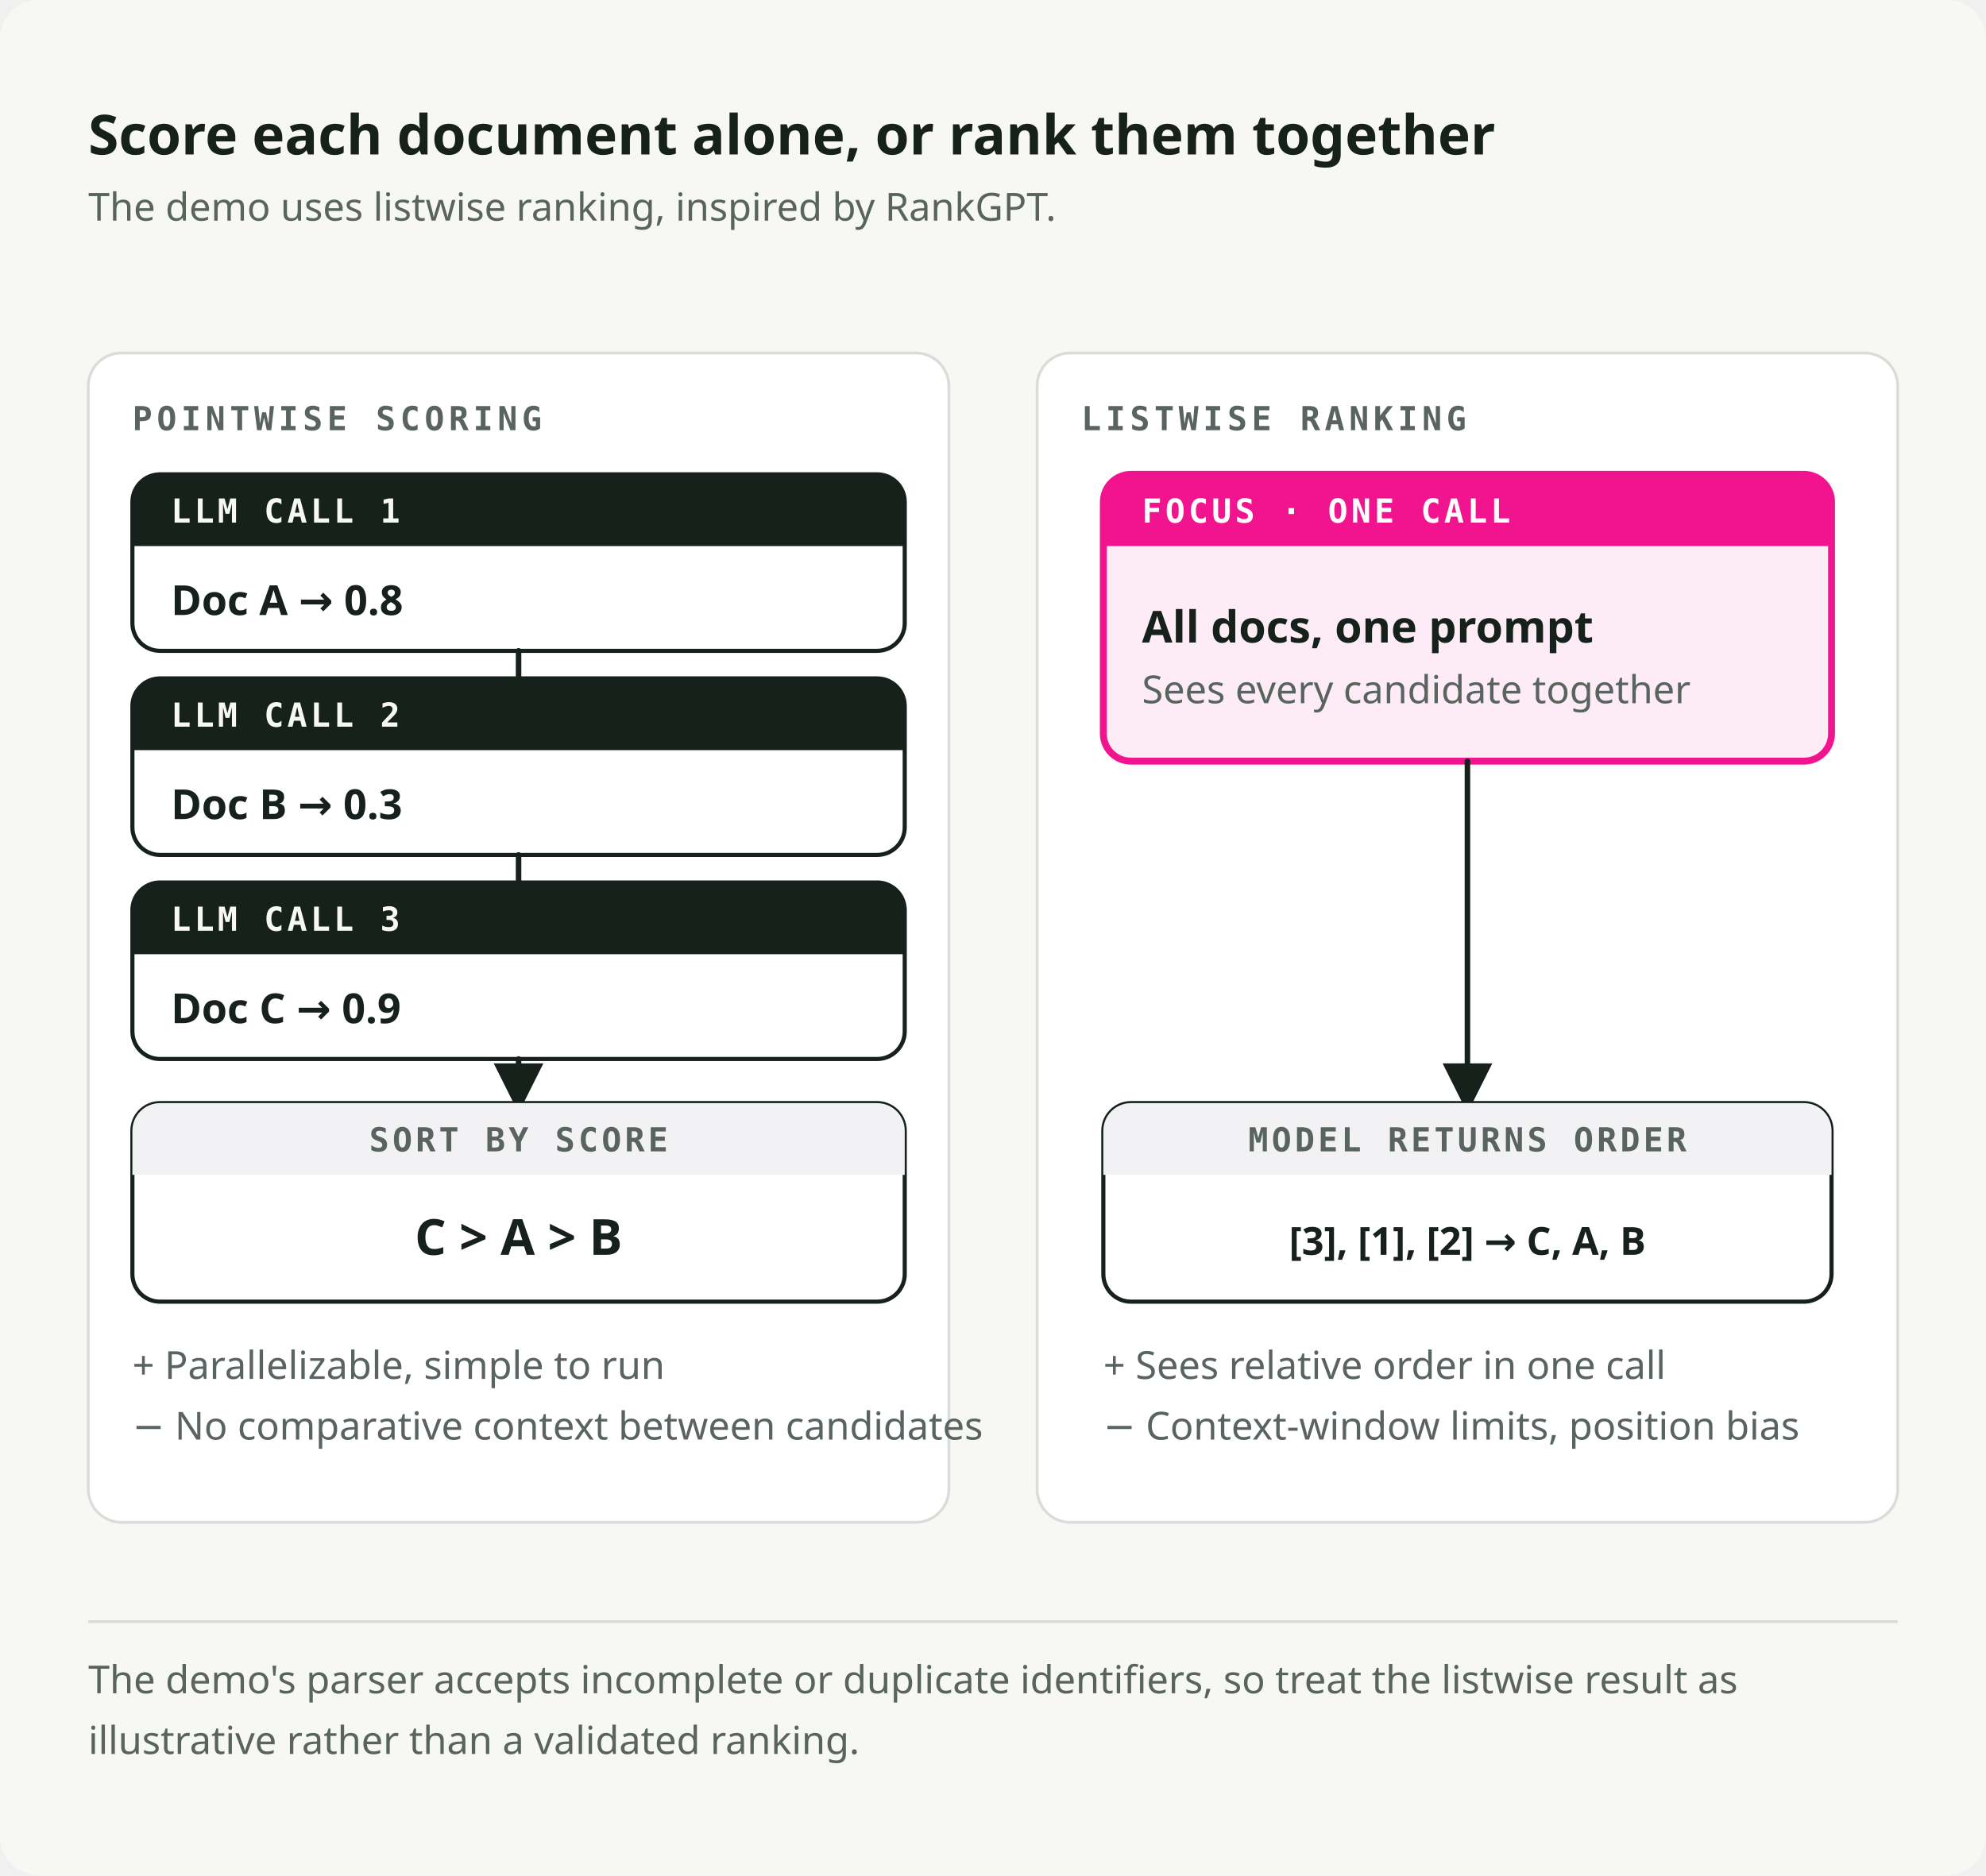
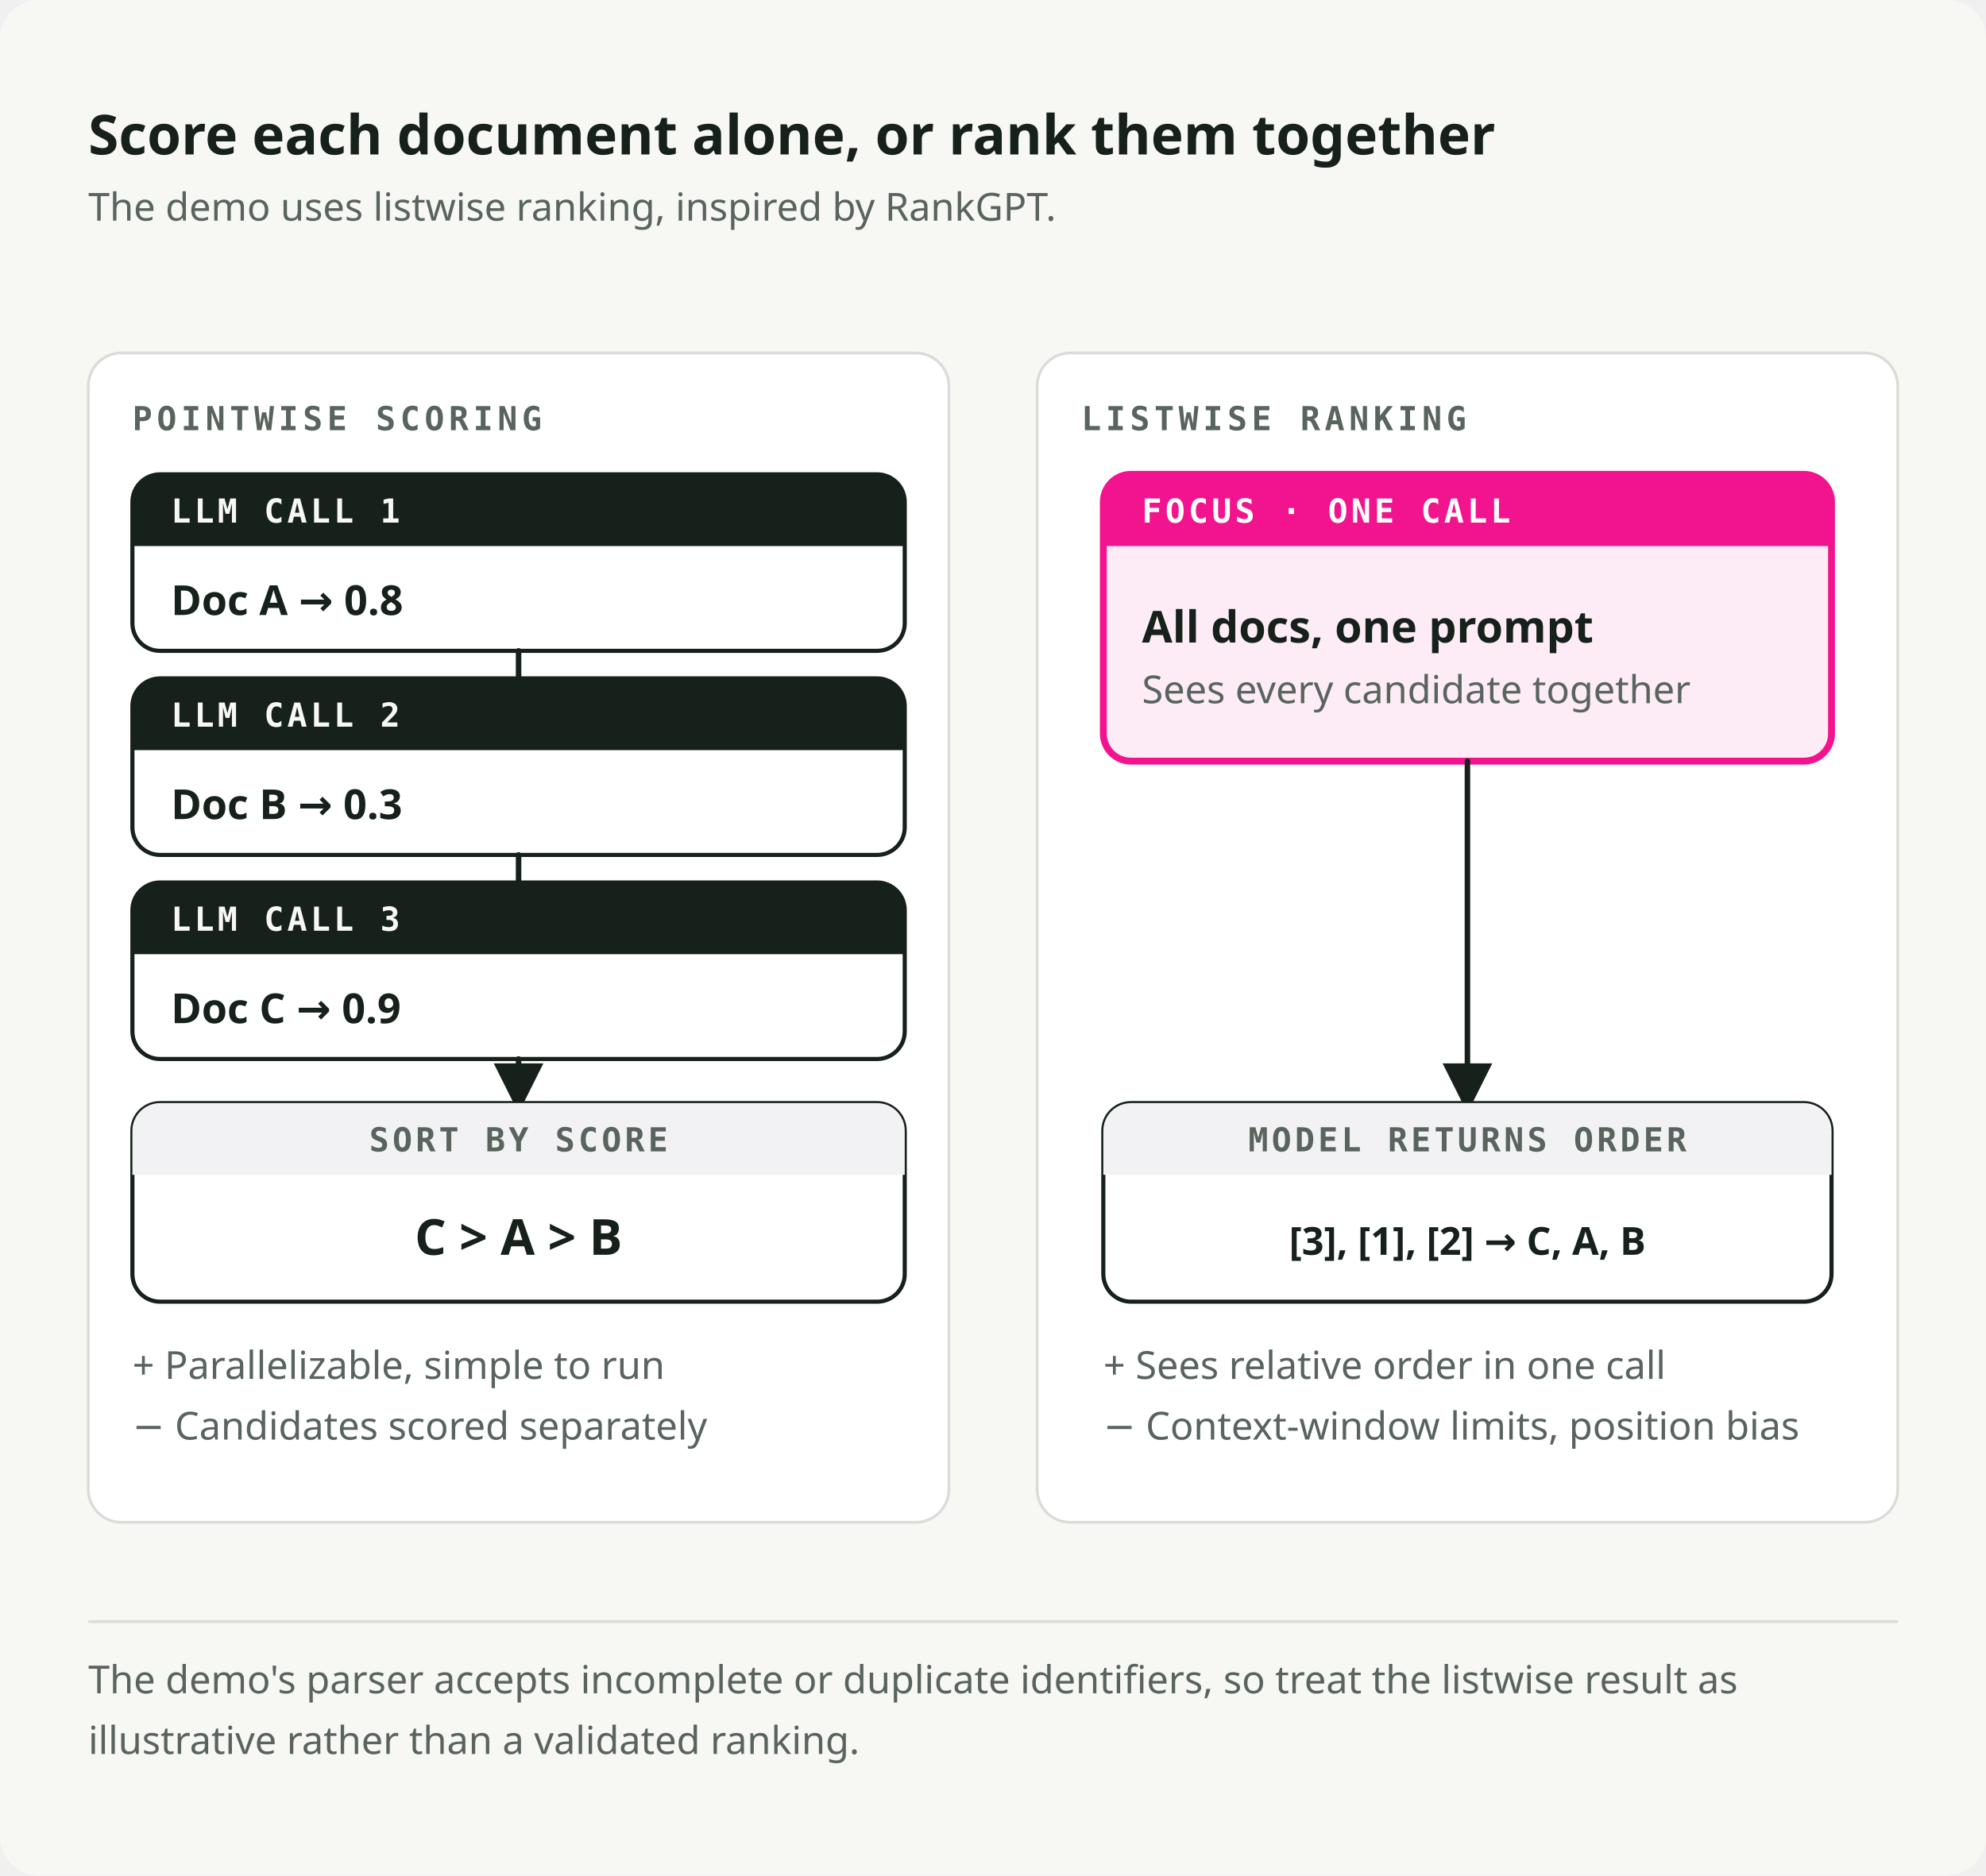
<svg xmlns="http://www.w3.org/2000/svg" viewBox="0 0 720 680" role="img" preserveAspectRatio="xMidYMid meet" data-visual-system="byte-diagram-v2" data-direction="B" data-theme="light" aria-labelledby="llmrerank-title llmrerank-desc" shape-rendering="geometricPrecision" text-rendering="geometricPrecision">
  <style data-visual-system="byte-diagram-v2">* { animation: none !important; }</style>
  <defs>
    <marker id="llmrerank-arrow-flow" viewBox="0 0 10 10" refX="8" refY="5" markerWidth="9" markerHeight="9" orient="auto-start-reverse">
      <path d="M0 0 10 5 0 10Z" fill="#17211B" />
    </marker>
    <marker id="llmrerank-arrow-fail" viewBox="0 0 10 10" refX="8" refY="5" markerWidth="9" markerHeight="9" orient="auto-start-reverse">
      <path d="M0 0 10 5 0 10Z" fill="#F2148E" />
    </marker>
  </defs>
  <rect width="720" height="680" rx="14" fill="#F7F7F4" />
  <text x="32" y="56" font-family="Space Grotesk, IBM Plex Sans, ui-sans-serif, system-ui, sans-serif" font-size="20" font-weight="700" fill="#17211B">Score each document alone, or rank them together</text>
  <text x="32" y="80" font-family="IBM Plex Sans, ui-sans-serif, system-ui, sans-serif" font-size="14" font-weight="400" fill="#59645E">The demo uses listwise ranking, inspired by RankGPT.</text>
  <rect x="32" y="128" width="312" height="424" rx="12" fill="#FFFFFF" stroke="#D8DDD9" stroke-width="1" />
  <text x="48" y="156" font-family="IBM Plex Mono, ui-monospace, SFMono-Regular, Menlo, monospace" font-size="12" font-weight="600" fill="#59645E" letter-spacing="1.6">POINTWISE SCORING</text>
  <rect x="376" y="128" width="312" height="424" rx="12" fill="#FFFFFF" stroke="#D8DDD9" stroke-width="1" />
  <text x="392" y="156" font-family="IBM Plex Mono, ui-monospace, SFMono-Regular, Menlo, monospace" font-size="12" font-weight="600" fill="#59645E" letter-spacing="1.6">LISTWISE RANKING</text>
  <path d="M58 172h260a10 10 0 0 1 10 10v44a10 10 0 0 1 -10 10h-260a10 10 0 0 1 -10 -10v-44a10 10 0 0 1 10 -10Z" fill="#FFFFFF" stroke="#17211B" stroke-width="1.5" />
  <path d="M58 172h260a10 10 0 0 1 10 10v16a0 0 0 0 1 -0 0h-280a0 0 0 0 1 -0 -0v-16a10 10 0 0 1 10 -10Z" fill="#17211B" />
  <text x="62" y="189.5" font-family="IBM Plex Mono, ui-monospace, SFMono-Regular, Menlo, monospace" font-size="12" font-weight="600" fill="#F7F7F4" letter-spacing="1.2">LLM CALL 1</text>
  <text x="62" y="223" font-family="Space Grotesk, IBM Plex Sans, ui-sans-serif, system-ui, sans-serif" font-size="15" font-weight="600" fill="#17211B">Doc A → 0.8</text>
  <path d="M188 236v10" fill="none" stroke="#17211B" stroke-width="2" stroke-linecap="round" stroke-linejoin="round" />
  <path d="M58 246h260a10 10 0 0 1 10 10v44a10 10 0 0 1 -10 10h-260a10 10 0 0 1 -10 -10v-44a10 10 0 0 1 10 -10Z" fill="#FFFFFF" stroke="#17211B" stroke-width="1.5" />
  <path d="M58 246h260a10 10 0 0 1 10 10v16a0 0 0 0 1 -0 0h-280a0 0 0 0 1 -0 -0v-16a10 10 0 0 1 10 -10Z" fill="#17211B" />
  <text x="62" y="263.5" font-family="IBM Plex Mono, ui-monospace, SFMono-Regular, Menlo, monospace" font-size="12" font-weight="600" fill="#F7F7F4" letter-spacing="1.2">LLM CALL 2</text>
  <text x="62" y="297" font-family="Space Grotesk, IBM Plex Sans, ui-sans-serif, system-ui, sans-serif" font-size="15" font-weight="600" fill="#17211B">Doc B → 0.3</text>
  <path d="M188 310v10" fill="none" stroke="#17211B" stroke-width="2" stroke-linecap="round" stroke-linejoin="round" />
  <path d="M58 320h260a10 10 0 0 1 10 10v44a10 10 0 0 1 -10 10h-260a10 10 0 0 1 -10 -10v-44a10 10 0 0 1 10 -10Z" fill="#FFFFFF" stroke="#17211B" stroke-width="1.5" />
  <path d="M58 320h260a10 10 0 0 1 10 10v16a0 0 0 0 1 -0 0h-280a0 0 0 0 1 -0 -0v-16a10 10 0 0 1 10 -10Z" fill="#17211B" />
  <text x="62" y="337.5" font-family="IBM Plex Mono, ui-monospace, SFMono-Regular, Menlo, monospace" font-size="12" font-weight="600" fill="#F7F7F4" letter-spacing="1.2">LLM CALL 3</text>
  <text x="62" y="371" font-family="Space Grotesk, IBM Plex Sans, ui-sans-serif, system-ui, sans-serif" font-size="15" font-weight="600" fill="#17211B">Doc C → 0.9</text>
  <path d="M188 384v16" fill="none" stroke="#17211B" stroke-width="2" stroke-linecap="round" stroke-linejoin="round" marker-end="url(#llmrerank-arrow-flow)" />
  <path d="M58 400h260a10 10 0 0 1 10 10v52a10 10 0 0 1 -10 10h-260a10 10 0 0 1 -10 -10v-52a10 10 0 0 1 10 -10Z" fill="#FFFFFF" stroke="#17211B" stroke-width="1.5" />
  <path d="M58 400h260a10 10 0 0 1 10 10v16a0 0 0 0 1 -0 0h-280a0 0 0 0 1 -0 -0v-16a10 10 0 0 1 10 -10Z" fill="#F2F2F5" />
  <text x="188" y="417.5" font-family="IBM Plex Mono, ui-monospace, SFMono-Regular, Menlo, monospace" font-size="12" font-weight="600" fill="#59645E" text-anchor="middle" letter-spacing="1.2">SORT BY SCORE</text>
  <text x="188" y="455" font-family="Space Grotesk, IBM Plex Sans, ui-sans-serif, system-ui, sans-serif" font-size="18" font-weight="600" fill="#17211B" text-anchor="middle">C &gt; A &gt; B</text>
  <text x="48" y="500" font-family="IBM Plex Sans, ui-sans-serif, system-ui, sans-serif" font-size="14" font-weight="400" fill="#59645E">+ Parallelizable, simple to run</text>
-   <text x="48" y="522" font-family="IBM Plex Sans, ui-sans-serif, system-ui, sans-serif" font-size="14" font-weight="400" fill="#59645E">− No comparative context between candidates</text>
+   <text x="48" y="522" font-family="IBM Plex Sans, ui-sans-serif, system-ui, sans-serif" font-size="14" font-weight="400" fill="#59645E">− Candidates scored separately</text>
  <path d="M410 172h244a10 10 0 0 1 10 10v84a10 10 0 0 1 -10 10h-244a10 10 0 0 1 -10 -10v-84a10 10 0 0 1 10 -10Z" fill="#FDECF5" stroke="#F2148E" stroke-width="2.5" />
  <path d="M410 172h244a10 10 0 0 1 10 10v16a0 0 0 0 1 -0 0h-264a0 0 0 0 1 -0 -0v-16a10 10 0 0 1 10 -10Z" fill="#F2148E" />
  <text x="414" y="189.5" font-family="IBM Plex Mono, ui-monospace, SFMono-Regular, Menlo, monospace" font-size="12" font-weight="600" fill="#FFFFFF" letter-spacing="1.2">FOCUS · ONE CALL</text>
  <text x="414" y="233" font-family="Space Grotesk, IBM Plex Sans, ui-sans-serif, system-ui, sans-serif" font-size="16" font-weight="600" fill="#17211B">All docs, one prompt</text>
  <text x="414" y="255" font-family="IBM Plex Sans, ui-sans-serif, system-ui, sans-serif" font-size="14" font-weight="400" fill="#59645E">Sees every candidate together</text>
  <path d="M532 276v124" fill="none" stroke="#17211B" stroke-width="2" stroke-linecap="round" stroke-linejoin="round" marker-end="url(#llmrerank-arrow-flow)" />
  <path d="M410 400h244a10 10 0 0 1 10 10v52a10 10 0 0 1 -10 10h-244a10 10 0 0 1 -10 -10v-52a10 10 0 0 1 10 -10Z" fill="#FFFFFF" stroke="#17211B" stroke-width="1.5" />
  <path d="M410 400h244a10 10 0 0 1 10 10v16a0 0 0 0 1 -0 0h-264a0 0 0 0 1 -0 -0v-16a10 10 0 0 1 10 -10Z" fill="#F2F2F5" />
  <text x="532" y="417.5" font-family="IBM Plex Mono, ui-monospace, SFMono-Regular, Menlo, monospace" font-size="12" font-weight="600" fill="#59645E" text-anchor="middle" letter-spacing="1.2">MODEL RETURNS ORDER</text>
  <text x="532" y="455" font-family="Space Grotesk, IBM Plex Sans, ui-sans-serif, system-ui, sans-serif" font-size="14" font-weight="600" fill="#17211B" text-anchor="middle">[3], [1], [2] → C, A, B</text>
  <text x="400" y="500" font-family="IBM Plex Sans, ui-sans-serif, system-ui, sans-serif" font-size="14" font-weight="400" fill="#59645E">+ Sees relative order in one call</text>
  <text x="400" y="522" font-family="IBM Plex Sans, ui-sans-serif, system-ui, sans-serif" font-size="14" font-weight="400" fill="#59645E">− Context-window limits, position bias</text>
  <path d="M32 588h656" stroke="#D8DDD9" stroke-width="1" />
  <text x="32" y="614" font-family="IBM Plex Sans, ui-sans-serif, system-ui, sans-serif" font-size="14" font-weight="400" fill="#59645E">The demo's parser accepts incomplete or duplicate identifiers, so treat the listwise result as</text>
  <text x="32" y="636" font-family="IBM Plex Sans, ui-sans-serif, system-ui, sans-serif" font-size="14" font-weight="400" fill="#59645E">illustrative rather than a validated ranking.</text>
</svg>
